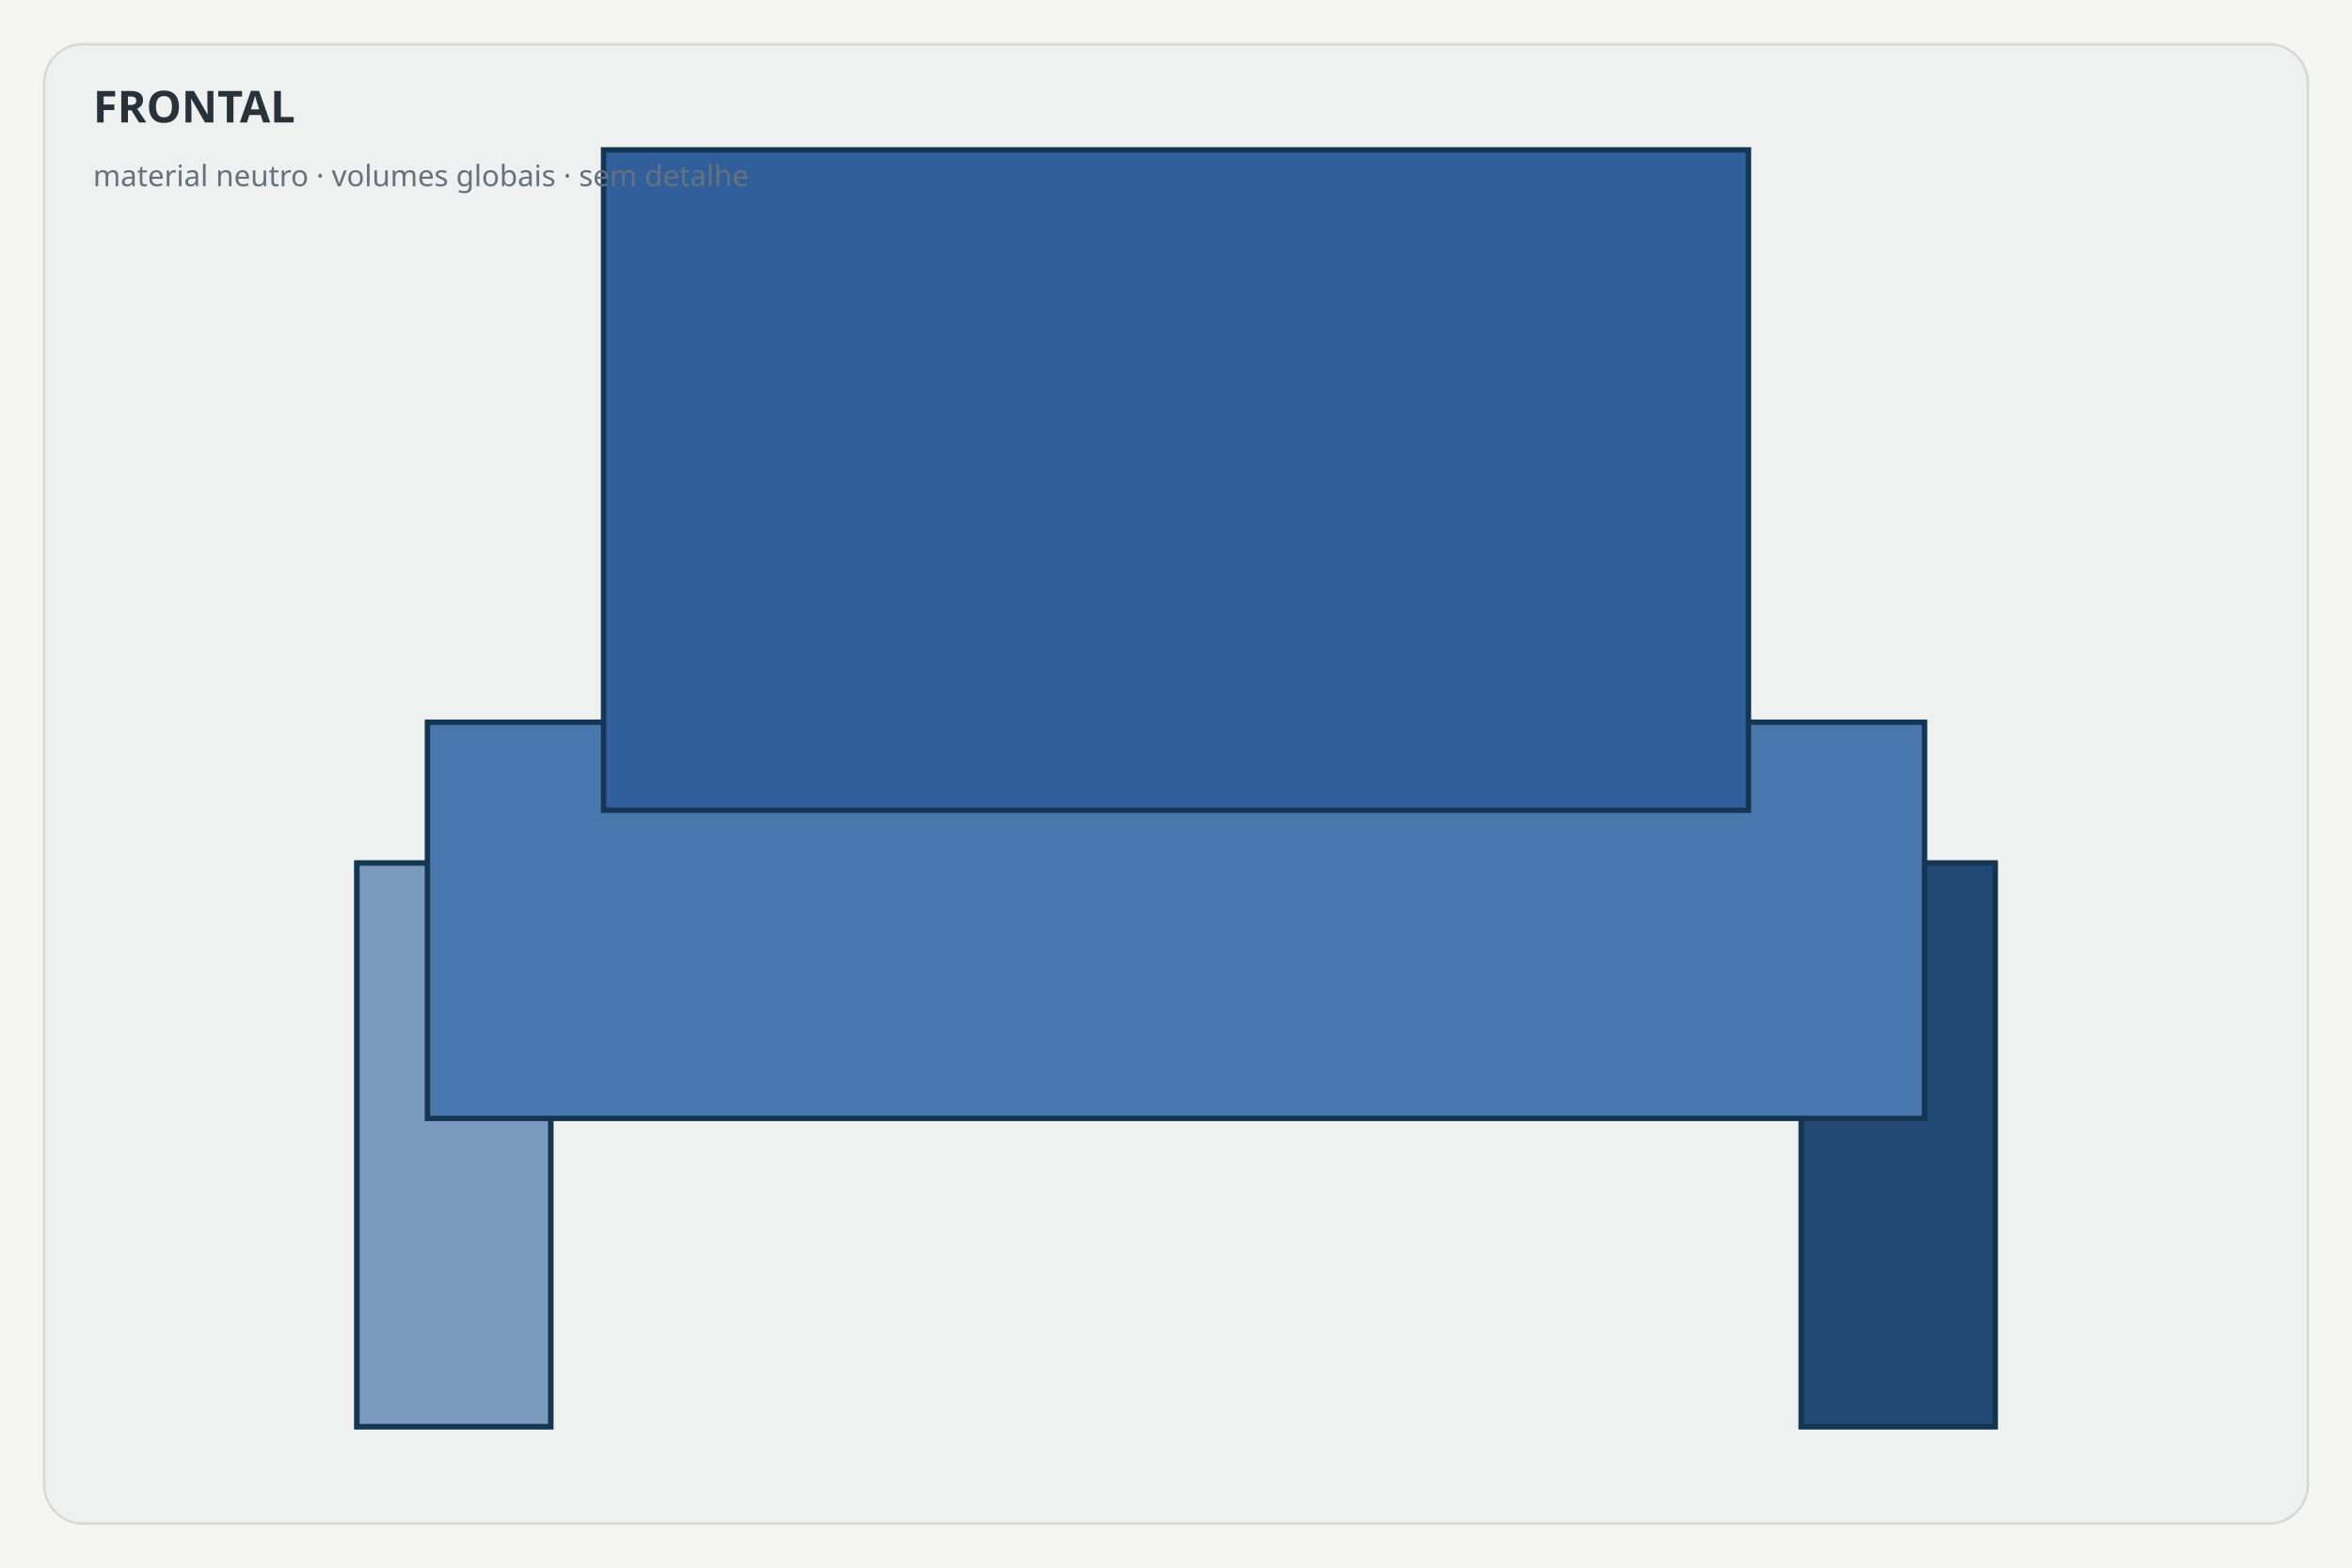
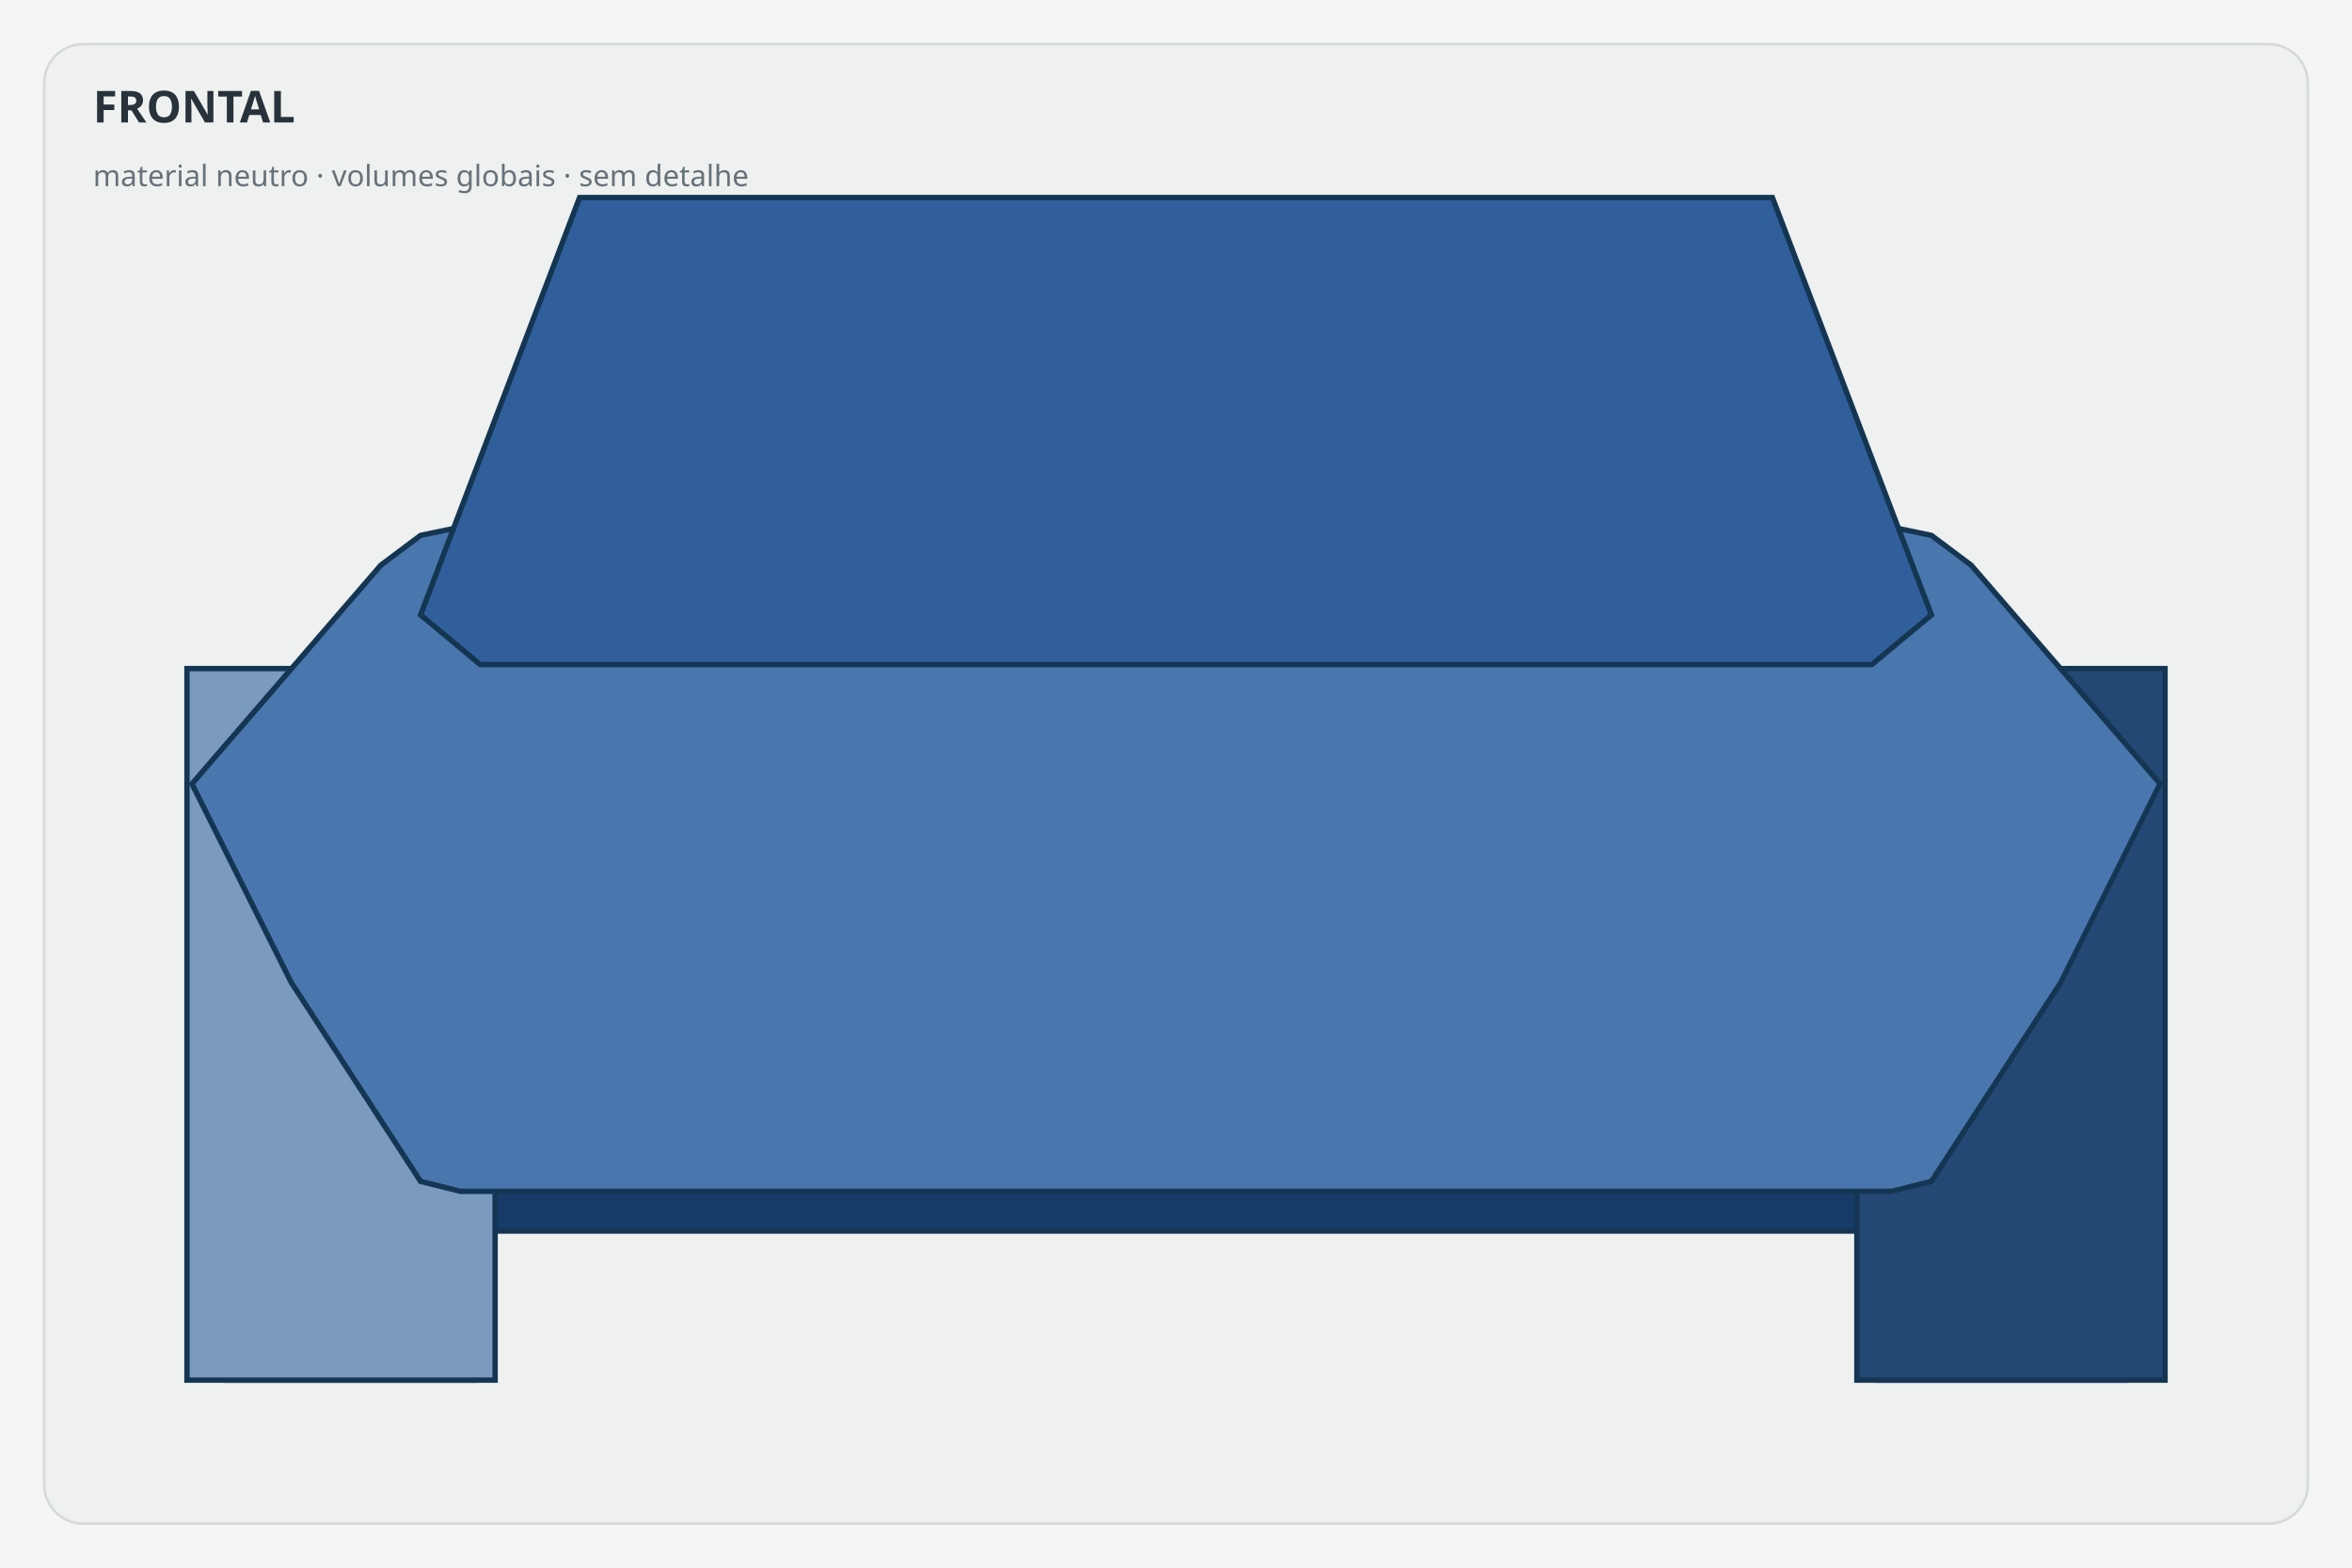
<svg xmlns="http://www.w3.org/2000/svg" viewBox="0 0 960 640" width="960" height="640">
  <rect width="960" height="640" fill="#f5f6f4" />
  <rect x="18" y="18" width="924" height="604" rx="16" fill="#eef1ef" stroke="#d5dad7" />
-   <polygon points="735.22,582.41 814.30,582.41 814.30,352.35 735.22,352.35" fill="#1f4f88" stroke="#153653" stroke-width="2.2" />
-   <polygon points="145.70,582.41 224.78,582.41 224.78,352.35 145.70,352.35" fill="#668bb7" stroke="#153653" stroke-width="2.2" />
-   <polygon points="735.22,582.41 814.30,582.41 814.30,352.35 735.22,352.35" fill="#244874" stroke="#153653" stroke-width="2.2" />
-   <polygon points="145.70,582.41 224.78,582.41 224.78,352.35 145.70,352.35" fill="#7a9abe" stroke="#153653" stroke-width="2.2" />
-   <polygon points="174.46,456.59 785.54,456.59 785.54,294.84 174.46,294.84" fill="#4977ad" stroke="#153653" stroke-width="2.2" />
-   <polygon points="246.35,330.78 713.65,330.78 713.65,61.19 246.35,61.19" fill="#315f9b" stroke="#153653" stroke-width="2.2" />
+   <polygon points="127.03,502.57 832.97,502.57 832.97,401.14 127.03,401.14" fill="#173c69" stroke="#153653" stroke-width="2.2" />
+   <polygon points="766.03,563.43 867.46,563.43 867.46,287.54 766.03,287.54" fill="#1f4f88" stroke="#153653" stroke-width="2.2" />
+   <polygon points="92.54,563.43 193.97,563.43 193.97,287.54 92.54,287.54" fill="#668bb7" stroke="#153653" stroke-width="2.2" />
+   <polygon points="757.91,563.43 883.69,563.43 883.69,272.94 757.91,272.94" fill="#244874" stroke="#153653" stroke-width="2.2" />
+   <polygon points="76.31,563.43 202.09,563.43 202.09,272.94 76.31,272.94" fill="#7a9abe" stroke="#153653" stroke-width="2.2" />
+   <polygon points="78.34,320.00 118.91,401.14 171.66,482.29 187.89,486.34 772.11,486.34 788.34,482.29 841.09,401.14 881.66,320.00 804.57,230.74 788.34,218.57 690.97,198.29 269.03,198.29 171.66,218.57 155.43,230.74" fill="#4977ad" stroke="#153653" stroke-width="2.2" />
+   <polygon points="171.66,251.03 196.00,271.31 764.00,271.31 788.34,251.03 723.43,80.63 236.57,80.63" fill="#315f9b" stroke="#153653" stroke-width="2.2" />
  <text x="38" y="50" font-family="ui-sans-serif,system-ui,sans-serif" font-size="18" font-weight="650" fill="#28323b">FRONTAL</text>
  <text x="38" y="76" font-family="ui-sans-serif,system-ui,sans-serif" font-size="12" fill="#66717a">material neutro · volumes globais · sem detalhe</text>
</svg>
